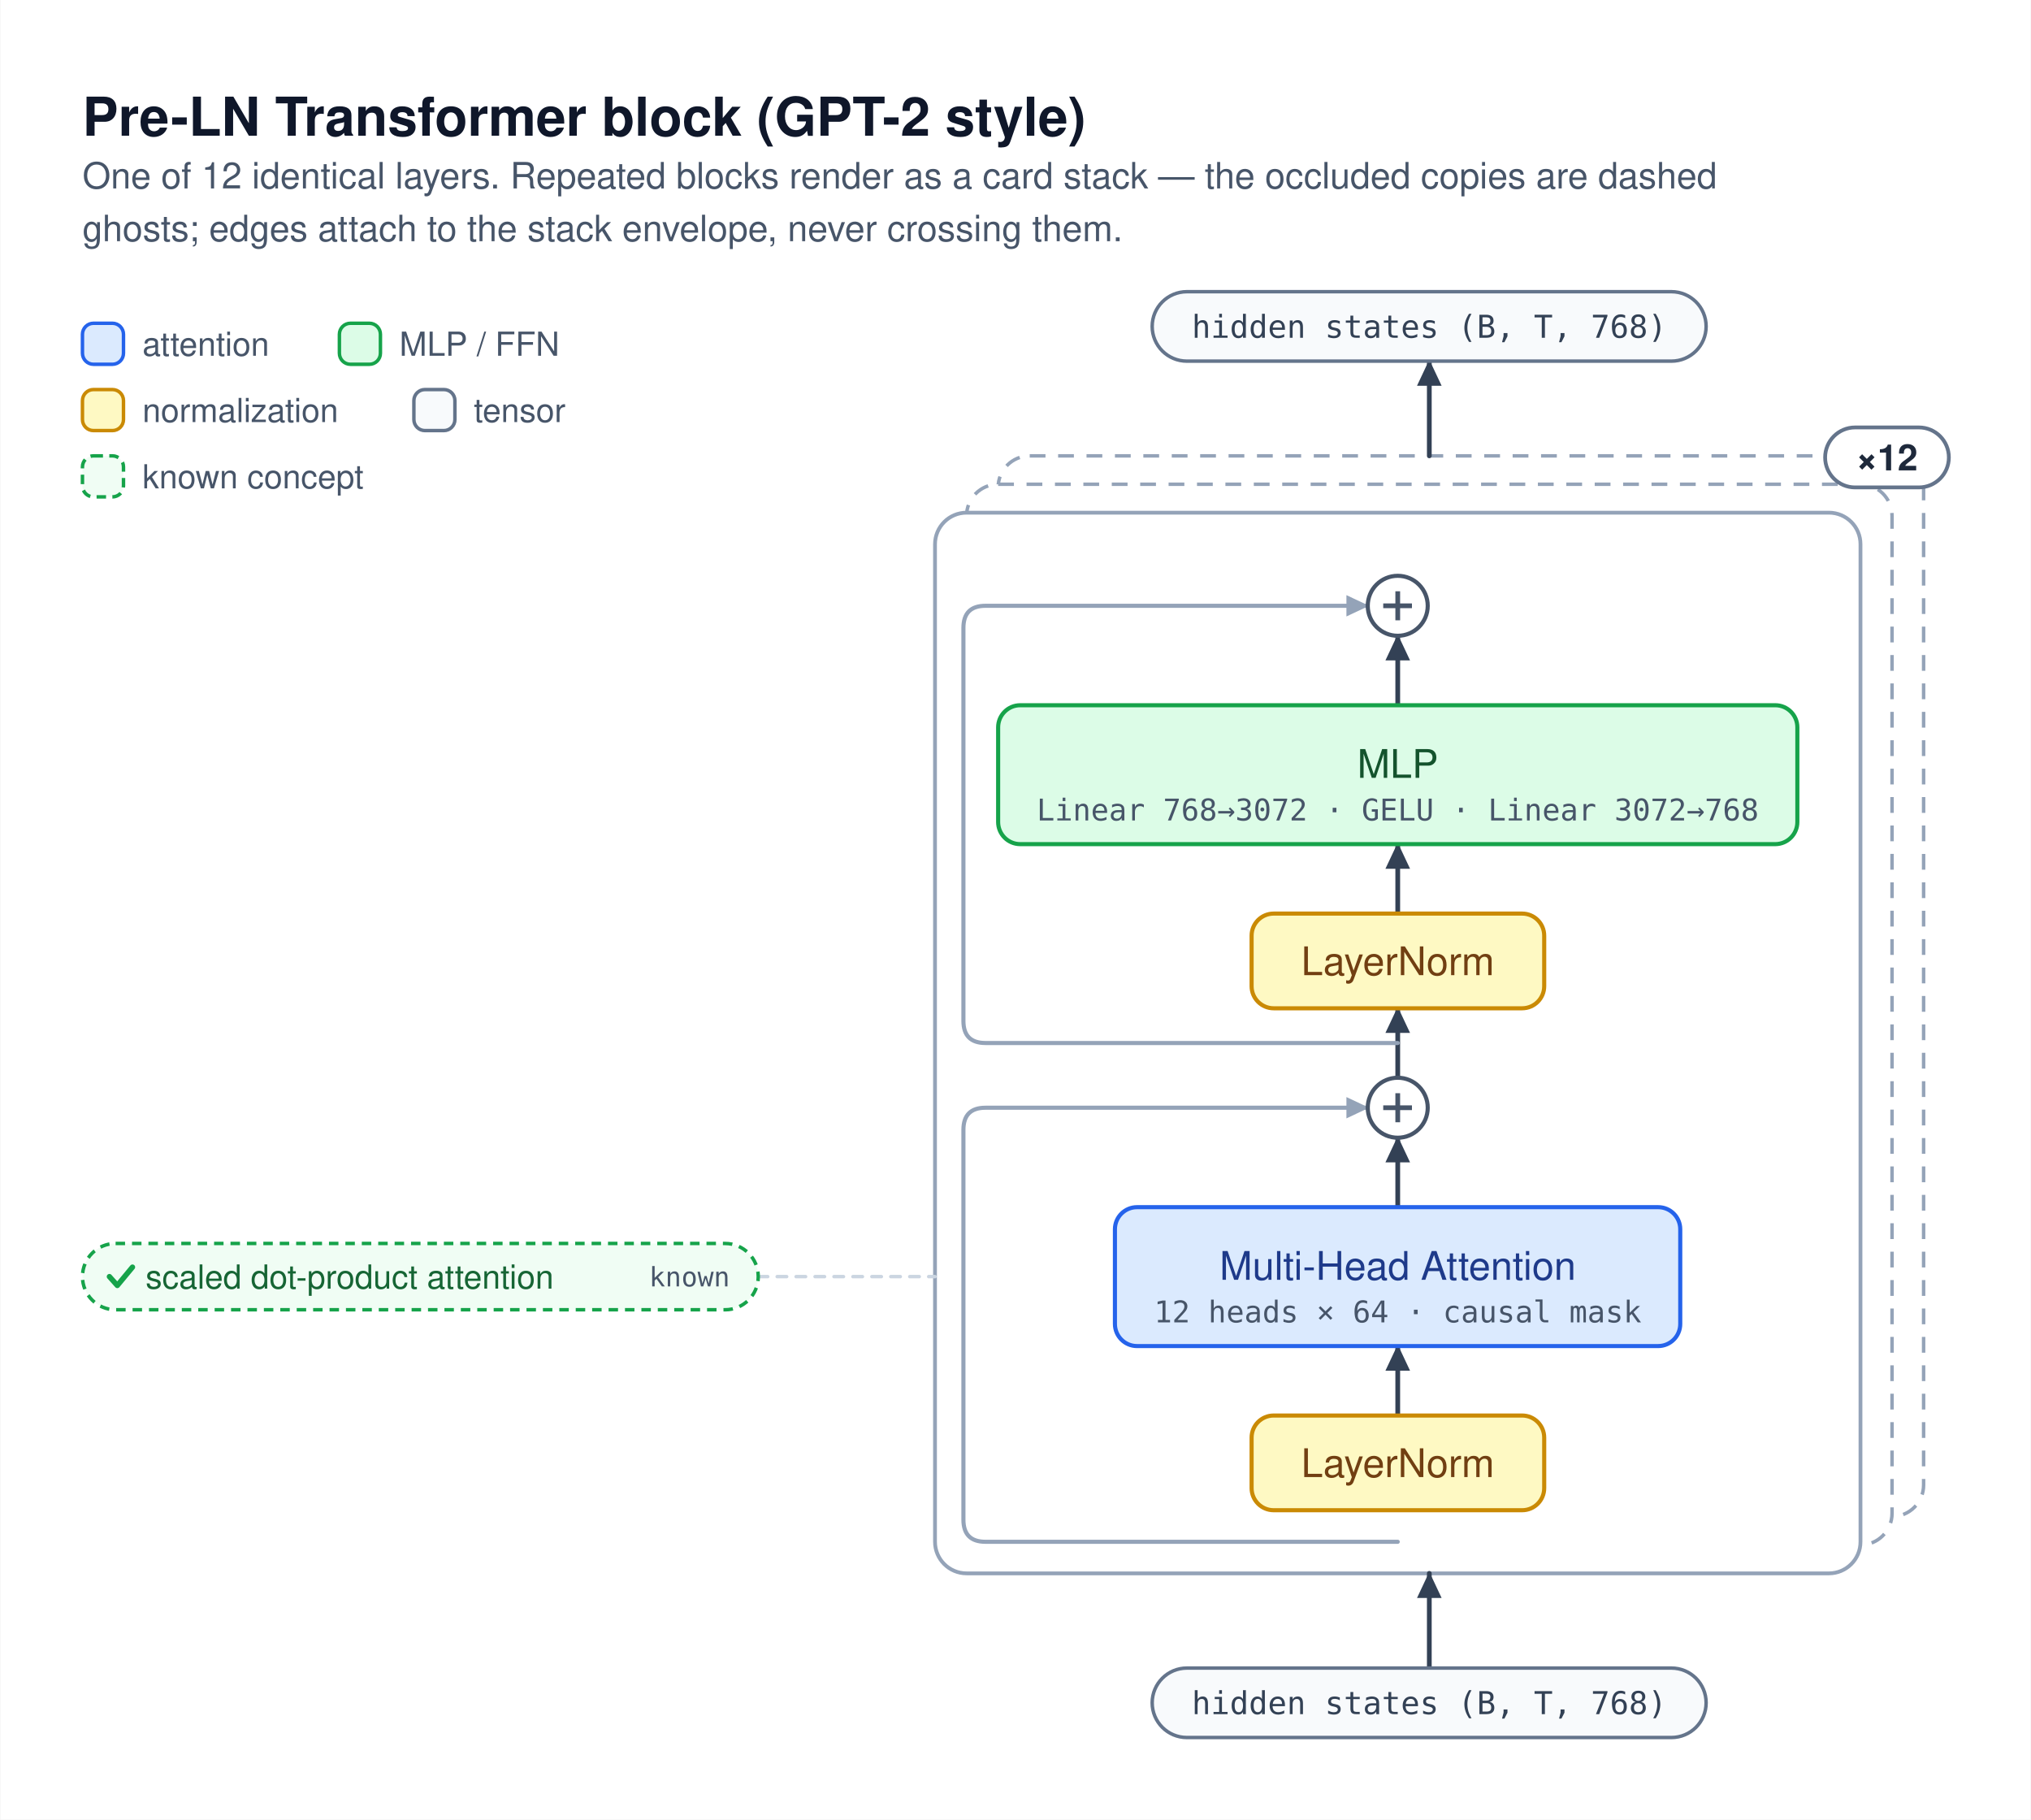
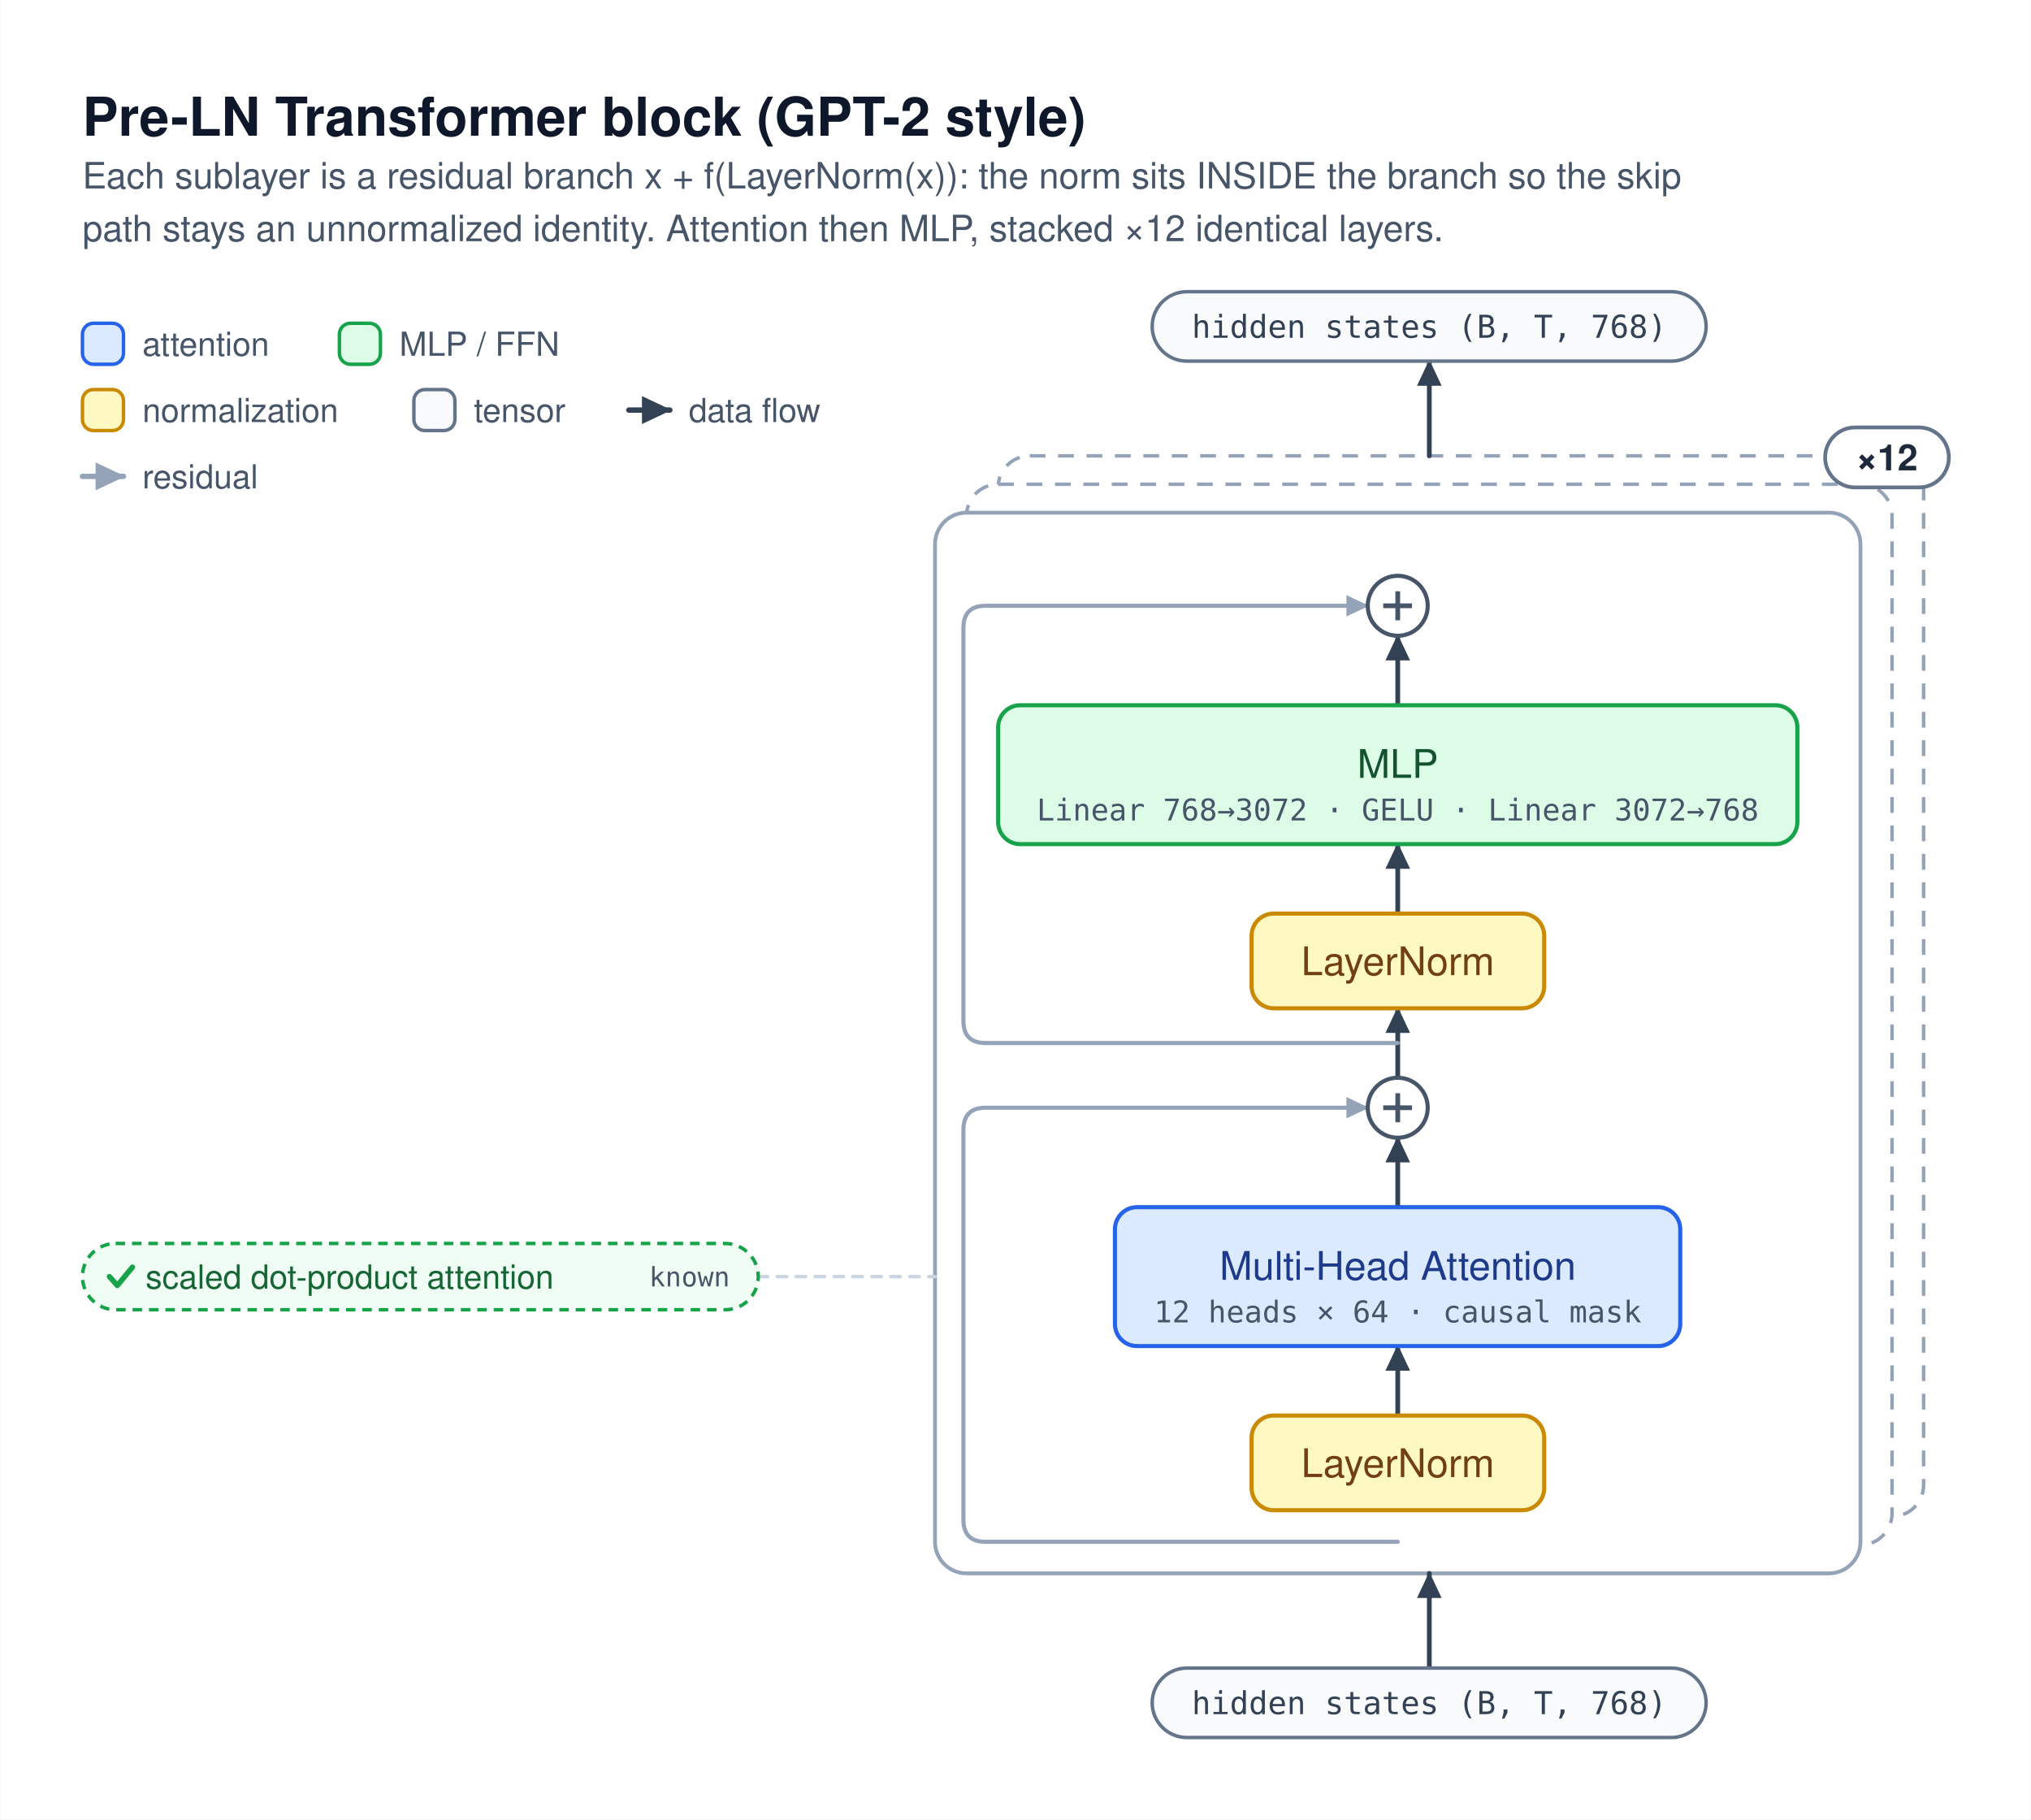
<svg xmlns="http://www.w3.org/2000/svg" viewBox="-56.1 -32.4 643.2 576.4" width="643" height="576">
  <defs>
    <marker id="arr-334155" viewBox="0 0 10 10" refX="8.5" refY="5" markerWidth="6.5" markerHeight="6.5" orient="auto-start-reverse">
      <path d="M0.5,1 L9,5 L0.5,9 Z" fill="#334155" />
    </marker>
    <marker id="arr-94A3B8" viewBox="0 0 10 10" refX="8.5" refY="5" markerWidth="6.5" markerHeight="6.5" orient="auto-start-reverse">
      <path d="M0.5,1 L9,5 L0.5,9 Z" fill="#94A3B8" />
    </marker>
  </defs>
  <rect x="-56.1" y="-32.4" width="643.2" height="576.4" fill="#FFFFFF" />
  <g id="frames">
    <rect x="260.0" y="112.0" width="293.2" height="336.0" rx="10" fill="#FFFFFF" stroke="#94A3B8" stroke-width="1.1" stroke-dasharray="5 4" />
    <rect x="250.0" y="121.0" width="293.2" height="336.0" rx="10" fill="#FFFFFF" stroke="#94A3B8" stroke-width="1.1" stroke-dasharray="5 4" />
    <rect x="240.0" y="130.0" width="293.2" height="336.0" rx="10" fill="#FFFFFF" stroke="#94A3B8" stroke-width="1.2" />
  </g>
  <g id="edges">
    <path d="M 396.6,496.0 L 396.6,466.0" fill="none" stroke="#334155" stroke-width="1.5" stroke-linejoin="round" stroke-linecap="round" marker-end="url(#arr-334155)" />
    <path d="M 386.6,416.0 L 386.6,394.0" fill="none" stroke="#334155" stroke-width="1.5" stroke-linejoin="round" stroke-linecap="round" marker-end="url(#arr-334155)" />
    <path d="M 386.6,350.0 L 386.6,328.0" fill="none" stroke="#334155" stroke-width="1.5" stroke-linejoin="round" stroke-linecap="round" marker-end="url(#arr-334155)" />
    <path d="M 386.6,309.0 L 386.6,287.0" fill="none" stroke="#334155" stroke-width="1.5" stroke-linejoin="round" stroke-linecap="round" marker-end="url(#arr-334155)" />
    <path d="M 386.6,257.0 L 386.6,235.0" fill="none" stroke="#334155" stroke-width="1.5" stroke-linejoin="round" stroke-linecap="round" marker-end="url(#arr-334155)" />
    <path d="M 386.6,191.0 L 386.6,169.0" fill="none" stroke="#334155" stroke-width="1.5" stroke-linejoin="round" stroke-linecap="round" marker-end="url(#arr-334155)" />
    <path d="M 396.6,112.0 L 396.6,82.0" fill="none" stroke="#334155" stroke-width="1.5" stroke-linejoin="round" stroke-linecap="round" marker-end="url(#arr-334155)" />
    <path d="M 386.6,456.0 L 256.0,456.0 Q 249.0,456.0 249.0,449.0 L 249.0,325.5 Q 249.0,318.5 256.0,318.5 L 377.1,318.5" fill="none" stroke="#94A3B8" stroke-width="1.3" stroke-linejoin="round" stroke-linecap="round" marker-end="url(#arr-94A3B8)" />
    <path d="M 386.6,298.0 L 256.0,298.0 Q 249.0,298.0 249.0,291.0 L 249.0,166.5 Q 249.0,159.5 256.0,159.5 L 377.1,159.5" fill="none" stroke="#94A3B8" stroke-width="1.3" stroke-linejoin="round" stroke-linecap="round" marker-end="url(#arr-94A3B8)" />
    <path d="M 184.0,372.0 L 240.0,372.0" fill="none" stroke="#CBD5E1" stroke-width="1.1" stroke-linejoin="round" stroke-linecap="round" stroke-dasharray="3 3" />
  </g>
  <g id="nodes">
    <rect x="308.8" y="60.0" width="175.5" height="22.0" rx="11.0" fill="#F8FAFC" stroke="#64748B" stroke-width="1.1" />
    <text x="396.6" y="74.6" font-family="SF Mono, Menlo, Consolas, monospace" font-size="10.0px" fill="#334155" text-anchor="middle">hidden states  (B, T, 768)</text>
    <circle cx="386.6" cy="159.5" r="9.5" fill="#FFFFFF" stroke="#475569" stroke-width="1.3" />
    <line x1="382.0" y1="159.5" x2="391.1" y2="159.5" stroke="#475569" stroke-width="1.5" stroke-linecap="butt" />
    <line x1="386.6" y1="154.9" x2="386.6" y2="164.1" stroke="#475569" stroke-width="1.5" stroke-linecap="butt" />
    <rect x="260.0" y="191.0" width="253.2" height="44.0" rx="7" fill="#DCFCE7" stroke="#16A34A" stroke-width="1.3" />
    <text x="386.6" y="214.0" font-family="Helvetica Neue, Helvetica, Arial, sans-serif" font-size="12.5px" fill="#14532D" text-anchor="middle" font-weight="500">MLP</text>
    <text x="386.6" y="227.5" font-family="SF Mono, Menlo, Consolas, monospace" font-size="9.5px" fill="#475569" text-anchor="middle">Linear 768→3072 · GELU · Linear 3072→768</text>
    <rect x="340.3" y="257.0" width="92.7" height="30.0" rx="7" fill="#FEF9C3" stroke="#CA8A04" stroke-width="1.3" />
    <text x="386.6" y="276.5" font-family="Helvetica Neue, Helvetica, Arial, sans-serif" font-size="12.5px" fill="#713F12" text-anchor="middle" font-weight="500">LayerNorm</text>
    <circle cx="386.6" cy="318.5" r="9.5" fill="#FFFFFF" stroke="#475569" stroke-width="1.3" />
    <line x1="382.0" y1="318.5" x2="391.1" y2="318.5" stroke="#475569" stroke-width="1.5" stroke-linecap="butt" />
    <line x1="386.6" y1="313.9" x2="386.6" y2="323.1" stroke="#475569" stroke-width="1.5" stroke-linecap="butt" />
    <rect x="297.0" y="350.0" width="179.1" height="44.0" rx="7" fill="#DBEAFE" stroke="#2563EB" stroke-width="1.3" />
    <text x="386.6" y="373.0" font-family="Helvetica Neue, Helvetica, Arial, sans-serif" font-size="12.5px" fill="#1E3A8A" text-anchor="middle" font-weight="500">Multi-Head Attention</text>
    <text x="386.6" y="386.5" font-family="SF Mono, Menlo, Consolas, monospace" font-size="9.5px" fill="#475569" text-anchor="middle">12 heads × 64 · causal mask</text>
    <rect x="340.3" y="416.0" width="92.7" height="30.0" rx="7" fill="#FEF9C3" stroke="#CA8A04" stroke-width="1.3" />
    <text x="386.6" y="435.5" font-family="Helvetica Neue, Helvetica, Arial, sans-serif" font-size="12.5px" fill="#713F12" text-anchor="middle" font-weight="500">LayerNorm</text>
    <rect x="308.8" y="496.0" width="175.5" height="22.0" rx="11.0" fill="#F8FAFC" stroke="#64748B" stroke-width="1.1" />
    <text x="396.6" y="510.6" font-family="SF Mono, Menlo, Consolas, monospace" font-size="10.0px" fill="#334155" text-anchor="middle">hidden states  (B, T, 768)</text>
    <rect x="-30.1" y="361.5" width="214.1" height="21.0" rx="10.5" fill="#F0FDF4" stroke="#16A34A" stroke-width="1.1" stroke-dasharray="3 2.2" />
    <path d="M -21.556,372.0 L -19.056,374.8 L -14.256,369.0" fill="none" stroke="#16A34A" stroke-width="1.7" stroke-linejoin="round" stroke-linecap="round" />
    <text x="-10.1" y="375.8" font-family="Helvetica Neue, Helvetica, Arial, sans-serif" font-size="10.5px" fill="#166534" text-anchor="start" font-weight="500">scaled dot-product attention</text>
    <text x="175.0" y="375.1" font-family="SF Mono, Menlo, Consolas, monospace" font-size="8.5px" fill="#475569" text-anchor="end">known</text>
    <rect x="-30.1" y="70.0" width="13.0" height="13.0" rx="3.5" fill="#DBEAFE" stroke="#2563EB" stroke-width="1.1" />
    <text x="-11.1" y="80.3" font-family="Helvetica Neue, Helvetica, Arial, sans-serif" font-size="10.5px" fill="#475569" text-anchor="start">attention</text>
    <rect x="51.3" y="70.0" width="13.0" height="13.0" rx="3.5" fill="#DCFCE7" stroke="#16A34A" stroke-width="1.1" />
    <text x="70.3" y="80.3" font-family="Helvetica Neue, Helvetica, Arial, sans-serif" font-size="10.5px" fill="#475569" text-anchor="start">MLP / FFN</text>
    <rect x="-30.1" y="91.0" width="13.0" height="13.0" rx="3.5" fill="#FEF9C3" stroke="#CA8A04" stroke-width="1.1" />
    <text x="-11.1" y="101.3" font-family="Helvetica Neue, Helvetica, Arial, sans-serif" font-size="10.5px" fill="#475569" text-anchor="start">normalization</text>
    <rect x="74.9" y="91.0" width="13.0" height="13.0" rx="3.5" fill="#F8FAFC" stroke="#64748B" stroke-width="1.1" />
    <text x="93.9" y="101.3" font-family="Helvetica Neue, Helvetica, Arial, sans-serif" font-size="10.5px" fill="#475569" text-anchor="start">tensor</text>
-     <rect x="-30.1" y="112.0" width="13.0" height="13.0" rx="3.5" fill="#F0FDF4" stroke="#16A34A" stroke-width="1.1" stroke-dasharray="3 2" />
-     <text x="-11.1" y="122.3" font-family="Helvetica Neue, Helvetica, Arial, sans-serif" font-size="10.5px" fill="#475569" text-anchor="start">known concept</text>
+     <path d="M 143.0,97.5 L 156.0,97.5" fill="none" stroke="#334155" stroke-width="1.7" stroke-linejoin="round" stroke-linecap="round" marker-end="url(#arr-334155)" />
+     <text x="162.0" y="101.3" font-family="Helvetica Neue, Helvetica, Arial, sans-serif" font-size="10.5px" fill="#475569" text-anchor="start">data flow</text>
+     <path d="M -30.1,118.5 L -17.1,118.5" fill="none" stroke="#94A3B8" stroke-width="1.7" stroke-linejoin="round" stroke-linecap="round" marker-end="url(#arr-94A3B8)" />
+     <text x="-11.1" y="122.3" font-family="Helvetica Neue, Helvetica, Arial, sans-serif" font-size="10.5px" fill="#475569" text-anchor="start">residual</text>
  </g>
  <g id="labels">
    <rect x="522.0" y="103.0" width="39.2" height="19.0" rx="9.5" fill="#FFFFFF" stroke="#64748B" stroke-width="1.2" />
    <text x="541.6" y="116.6" font-family="Helvetica Neue, Helvetica, Arial, sans-serif" font-size="11.5px" fill="#1E293B" text-anchor="middle" font-weight="600">×12</text>
-     <text x="-30.1" y="44.0" font-family="Helvetica Neue, Helvetica, Arial, sans-serif" font-size="11.5px" fill="#475569" text-anchor="start">ghosts; edges attach to the stack envelope, never crossing them.</text>
-     <text x="-30.1" y="27.3" font-family="Helvetica Neue, Helvetica, Arial, sans-serif" font-size="11.5px" fill="#475569" text-anchor="start">One of 12 identical layers. Repeated blocks render as a card stack — the occluded copies are dashed</text>
+     <text x="-30.1" y="44.0" font-family="Helvetica Neue, Helvetica, Arial, sans-serif" font-size="11.5px" fill="#475569" text-anchor="start">path stays an unnormalized identity. Attention then MLP, stacked ×12 identical layers.</text>
+     <text x="-30.1" y="27.3" font-family="Helvetica Neue, Helvetica, Arial, sans-serif" font-size="11.5px" fill="#475569" text-anchor="start">Each sublayer is a residual branch x + f(LayerNorm(x)): the norm sits INSIDE the branch so the skip</text>
    <text x="-30.1" y="10.6" font-family="Helvetica Neue, Helvetica, Arial, sans-serif" font-size="17px" fill="#0F172A" text-anchor="start" font-weight="600">Pre-LN Transformer block (GPT-2 style)</text>
  </g>
</svg>
